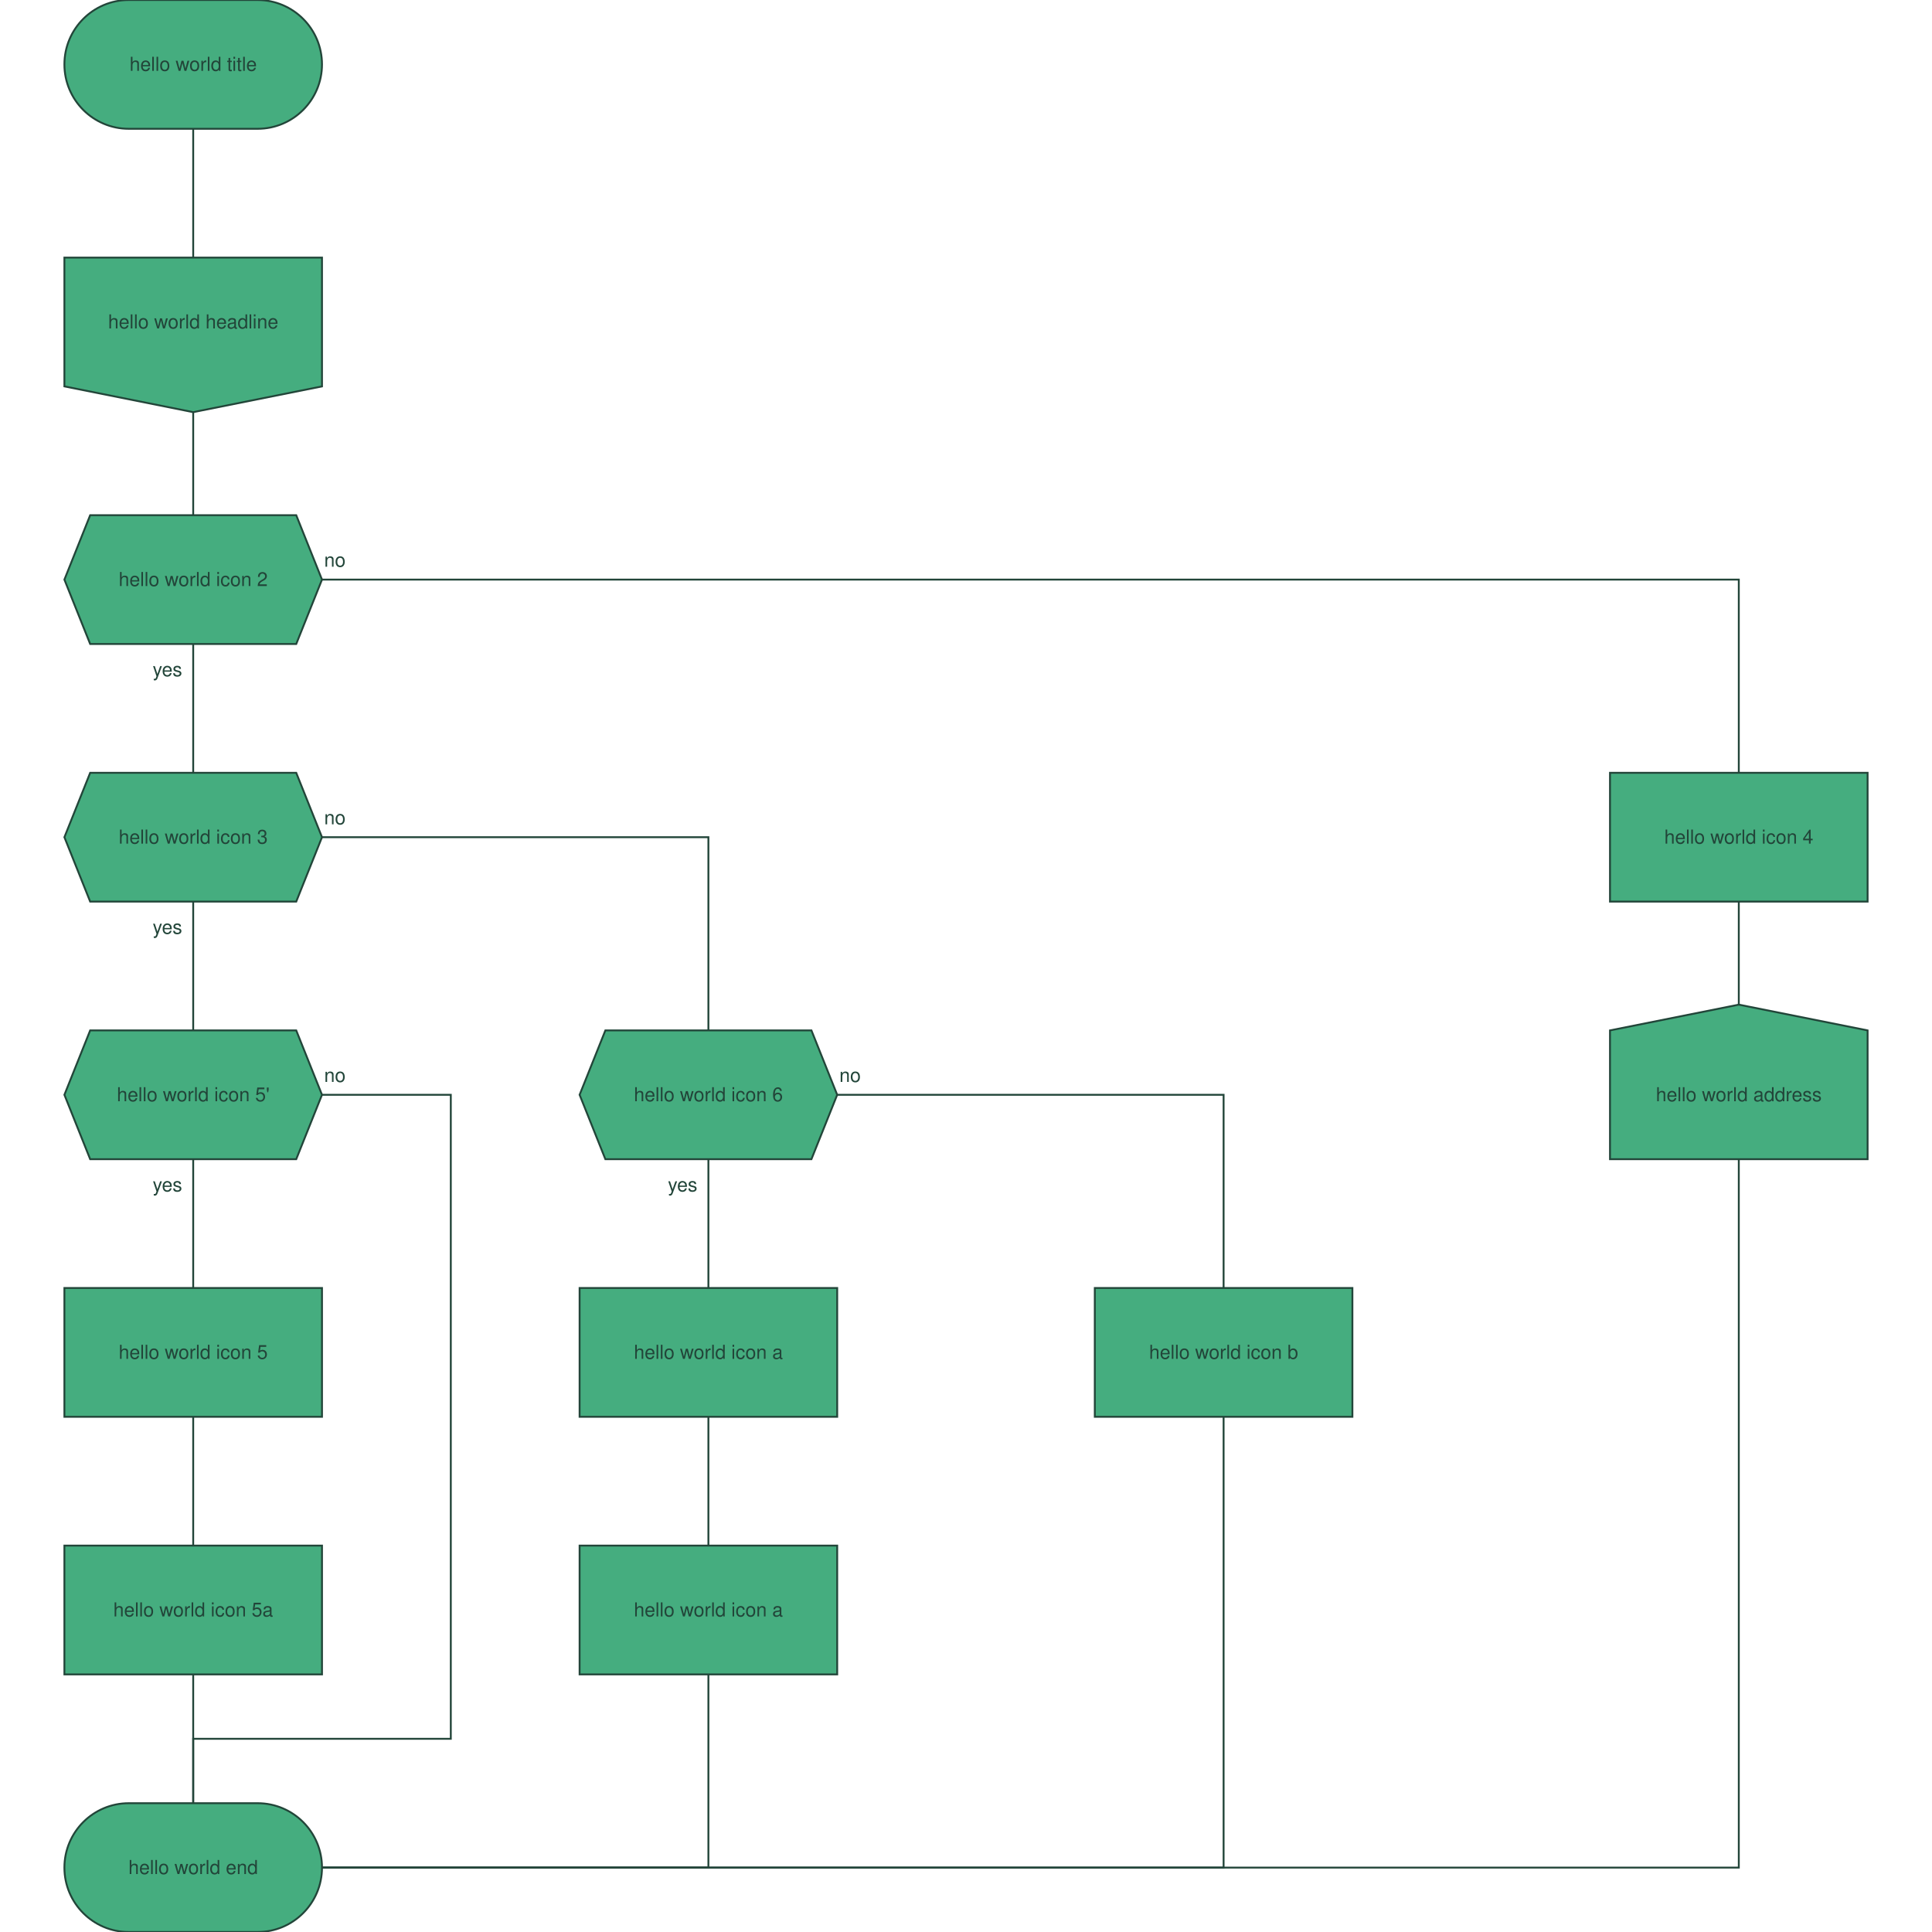
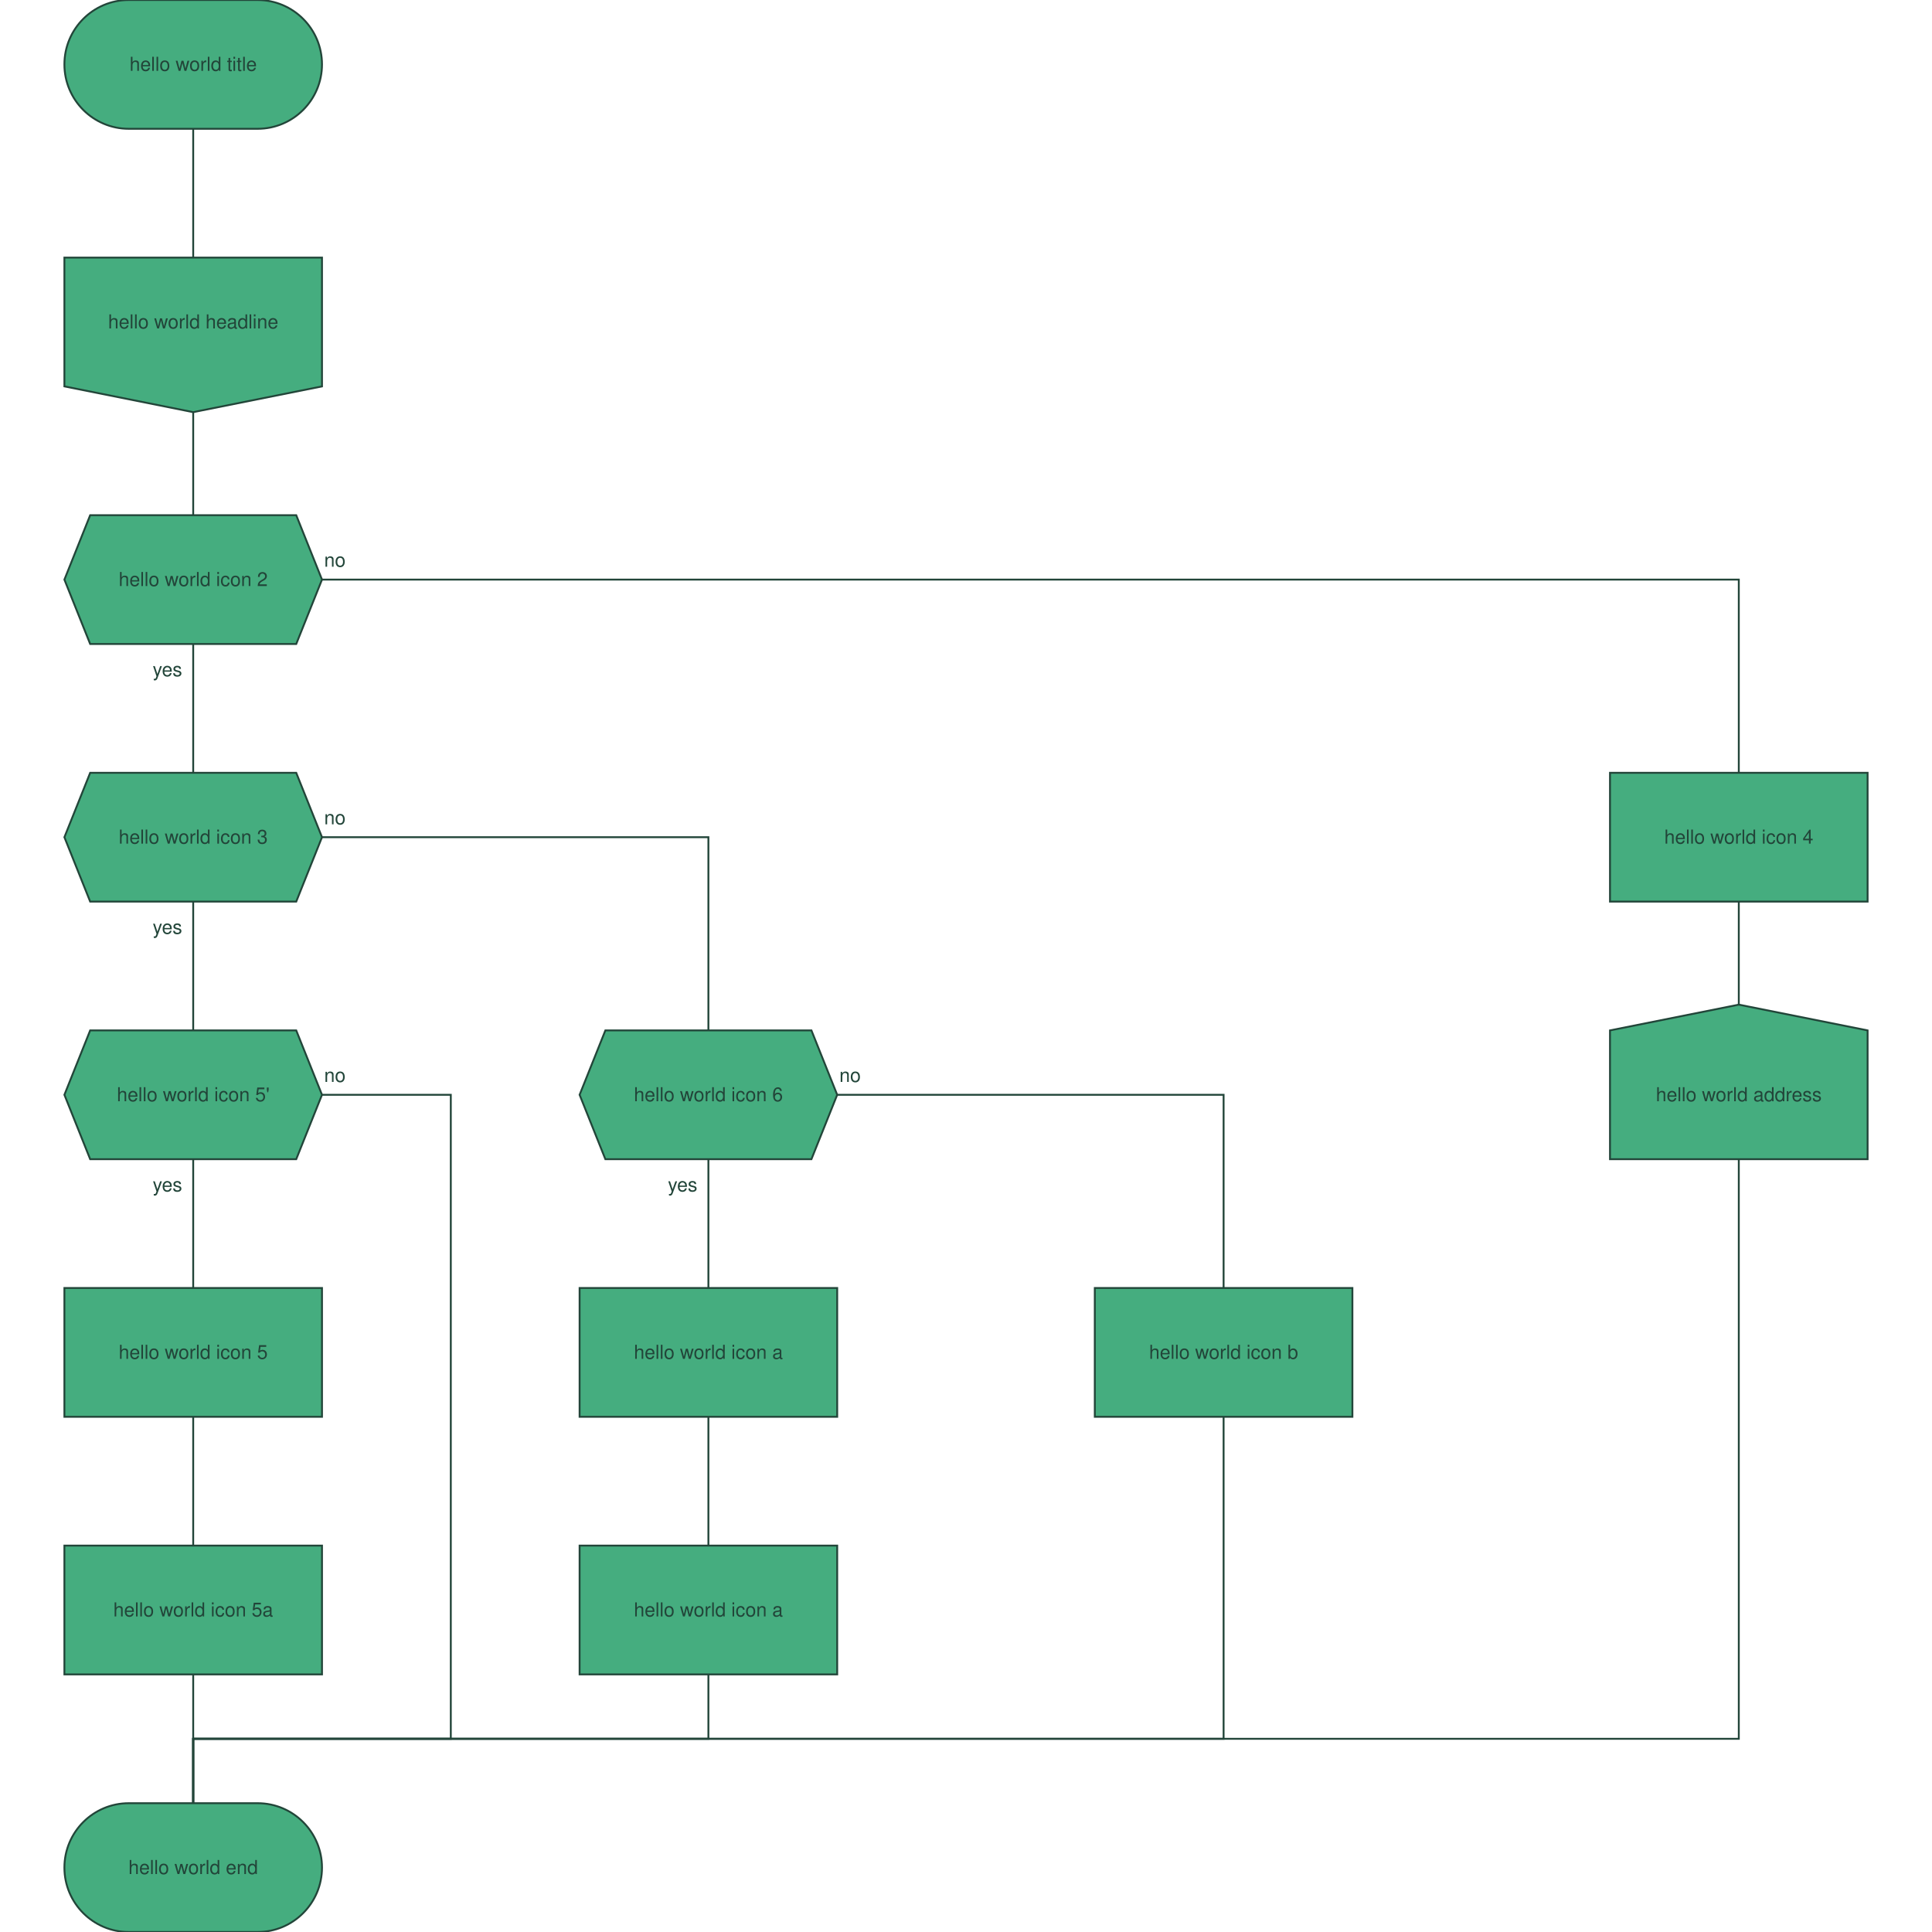
<svg xmlns="http://www.w3.org/2000/svg" font-size="1" viewBox="0.0 0.0 1000.0 1000.0" stroke="rgb(0,0,0)" width="1000" stroke-opacity="1" height="1000" version="1.1">
  <defs />
  <g stroke-linejoin="miter" fill-opacity="0.0" fill="rgb(0,0,0)" stroke="rgb(34,69,57)" stroke-linecap="butt" stroke-miterlimit="10.0" stroke-opacity="1.0" stroke-width="0.966">
-     <path d="M 900,566.667 v 400 h -800 " />
+     <path d="M 900,566.667 v 333.333 h -800 v 66.667 " />
  </g>
  <g stroke-linejoin="miter" fill-opacity="0.0" fill="rgb(0,0,0)" stroke="rgb(34,69,57)" stroke-linecap="butt" stroke-miterlimit="10.0" stroke-opacity="1.0" stroke-width="0.966">
    <path d="M 900,433.333 v 133.333 " />
  </g>
  <g stroke-linejoin="miter" fill-opacity="0.0" fill="rgb(0,0,0)" stroke="rgb(34,69,57)" stroke-linecap="butt" stroke-miterlimit="10.0" stroke-opacity="1.0" stroke-width="0.966">
-     <path d="M 633.333,700 v 266.667 h -533.333 " />
+     <path d="M 633.333,700 v 200 h -533.333 v 66.667 " />
  </g>
  <g stroke-linejoin="miter" fill-opacity="0.0" fill="rgb(0,0,0)" stroke="rgb(34,69,57)" stroke-linecap="butt" stroke-miterlimit="10.0" stroke-opacity="1.0" stroke-width="0.966">
-     <path d="M 366.667,833.333 v 133.333 h -266.667 " />
+     <path d="M 366.667,833.333 v 66.667 h -266.667 v 66.667 " />
  </g>
  <g stroke-linejoin="miter" fill-opacity="0.0" fill="rgb(0,0,0)" stroke="rgb(34,69,57)" stroke-linecap="butt" stroke-miterlimit="10.0" stroke-opacity="1.0" stroke-width="0.966">
    <path d="M 366.667,700 v 133.333 " />
  </g>
  <g stroke-linejoin="miter" fill-opacity="0.0" fill="rgb(0,0,0)" stroke="rgb(34,69,57)" stroke-linecap="butt" stroke-miterlimit="10.0" stroke-opacity="1.0" stroke-width="0.966">
    <path d="M 366.667,566.667 h 266.667 v 133.333 " />
  </g>
  <g stroke-linejoin="miter" fill-opacity="0.0" fill="rgb(0,0,0)" stroke="rgb(34,69,57)" stroke-linecap="butt" stroke-miterlimit="10.0" stroke-opacity="1.0" stroke-width="0.966">
    <path d="M 366.667,566.667 v 133.333 " />
  </g>
  <g stroke-linejoin="miter" fill-opacity="0.0" fill="rgb(0,0,0)" stroke="rgb(34,69,57)" stroke-linecap="butt" stroke-miterlimit="10.0" stroke-opacity="1.0" stroke-width="0.966">
    <path d="M 100,833.333 v 133.333 " />
  </g>
  <g stroke-linejoin="miter" fill-opacity="0.0" fill="rgb(0,0,0)" stroke="rgb(34,69,57)" stroke-linecap="butt" stroke-miterlimit="10.0" stroke-opacity="1.0" stroke-width="0.966">
    <path d="M 100,700 v 133.333 " />
  </g>
  <g stroke-linejoin="miter" fill-opacity="0.0" fill="rgb(0,0,0)" stroke="rgb(34,69,57)" stroke-linecap="butt" stroke-miterlimit="10.0" stroke-opacity="1.0" stroke-width="0.966">
    <path d="M 100,566.667 h 133.333 v 333.333 h -133.333 v 66.667 " />
  </g>
  <g stroke-linejoin="miter" fill-opacity="0.0" fill="rgb(0,0,0)" stroke="rgb(34,69,57)" stroke-linecap="butt" stroke-miterlimit="10.0" stroke-opacity="1.0" stroke-width="0.966">
    <path d="M 100,566.667 v 133.333 " />
  </g>
  <g stroke-linejoin="miter" fill-opacity="0.0" fill="rgb(0,0,0)" stroke="rgb(34,69,57)" stroke-linecap="butt" stroke-miterlimit="10.0" stroke-opacity="1.0" stroke-width="0.966">
    <path d="M 100,433.333 h 266.667 v 133.333 " />
  </g>
  <g stroke-linejoin="miter" fill-opacity="0.0" fill="rgb(0,0,0)" stroke="rgb(34,69,57)" stroke-linecap="butt" stroke-miterlimit="10.0" stroke-opacity="1.0" stroke-width="0.966">
    <path d="M 100,433.333 v 133.333 " />
  </g>
  <g stroke-linejoin="miter" fill-opacity="0.0" fill="rgb(0,0,0)" stroke="rgb(34,69,57)" stroke-linecap="butt" stroke-miterlimit="10.0" stroke-opacity="1.0" stroke-width="0.966">
    <path d="M 100,300 h 800 v 133.333 " />
  </g>
  <g stroke-linejoin="miter" fill-opacity="0.0" fill="rgb(0,0,0)" stroke="rgb(34,69,57)" stroke-linecap="butt" stroke-miterlimit="10.0" stroke-opacity="1.0" stroke-width="0.966">
    <path d="M 100,300 v 133.333 " />
  </g>
  <g stroke-linejoin="miter" fill-opacity="0.0" fill="rgb(0,0,0)" stroke="rgb(34,69,57)" stroke-linecap="butt" stroke-miterlimit="10.0" stroke-opacity="1.0" stroke-width="0.966">
    <path d="M 100,166.667 v 133.333 " />
  </g>
  <g stroke-linejoin="miter" fill-opacity="0.0" fill="rgb(0,0,0)" stroke="rgb(34,69,57)" stroke-linecap="butt" stroke-miterlimit="10.0" stroke-opacity="1.0" stroke-width="0.966">
    <path d="M 100,33.333 v 133.333 " />
  </g>
  <g stroke-linejoin="miter" fill-opacity="1.0" fill="rgb(69,173,127)" stroke="rgb(34,69,57)" stroke-linecap="butt" stroke-miterlimit="10.0" stroke-opacity="1.0" stroke-width="0.966">
    <path d="M 833.333,600 v -66.667 l 66.667,-13.333 l 66.667,13.333 v 66.667 h -133.333 Z" />
  </g>
  <g stroke-linejoin="miter" fill-opacity="1.0" font-size="10.0px" fill="rgb(34,69,57)" stroke="rgb(0,0,0)" font-weight="300" font-family="helvetica" stroke-linecap="butt" stroke-miterlimit="10.0" stroke-opacity="1.0" stroke-width="3.864">
    <text transform="matrix(1,0,0,1,900,566.6667)" stroke="none" dominant-baseline="middle" text-anchor="middle">hello world address</text>
  </g>
  <g stroke-linejoin="miter" fill-opacity="1.0" fill="rgb(69,173,127)" stroke="rgb(34,69,57)" stroke-linecap="butt" stroke-miterlimit="10.0" stroke-opacity="1.0" stroke-width="0.966">
    <path d="M 966.667,466.667 l -0,-66.667 h -133.333 l -0,66.667 Z" />
  </g>
  <g stroke-linejoin="miter" fill-opacity="1.0" font-size="10.0px" fill="rgb(34,69,57)" stroke="rgb(0,0,0)" font-weight="300" font-family="helvetica" stroke-linecap="butt" stroke-miterlimit="10.0" stroke-opacity="1.0" stroke-width="3.864">
    <text transform="matrix(1,0,0,1,900,433.3333)" stroke="none" dominant-baseline="middle" text-anchor="middle">hello world icon 4</text>
  </g>
  <g stroke-linejoin="miter" fill-opacity="1.0" fill="rgb(69,173,127)" stroke="rgb(34,69,57)" stroke-linecap="butt" stroke-miterlimit="10.0" stroke-opacity="1.0" stroke-width="0.966">
    <path d="M 700,733.333 l -0,-66.667 h -133.333 l -0,66.667 Z" />
  </g>
  <g stroke-linejoin="miter" fill-opacity="1.0" font-size="10.0px" fill="rgb(34,69,57)" stroke="rgb(0,0,0)" font-weight="300" font-family="helvetica" stroke-linecap="butt" stroke-miterlimit="10.0" stroke-opacity="1.0" stroke-width="3.864">
    <text transform="matrix(1,0,0,1,633.3333,700)" stroke="none" dominant-baseline="middle" text-anchor="middle">hello world icon b</text>
  </g>
  <g stroke-linejoin="miter" fill-opacity="1.0" fill="rgb(69,173,127)" stroke="rgb(34,69,57)" stroke-linecap="butt" stroke-miterlimit="10.0" stroke-opacity="1.0" stroke-width="0.966">
    <path d="M 433.333,866.667 l -0,-66.667 h -133.333 l -0,66.667 Z" />
  </g>
  <g stroke-linejoin="miter" fill-opacity="1.0" font-size="10.0px" fill="rgb(34,69,57)" stroke="rgb(0,0,0)" font-weight="300" font-family="helvetica" stroke-linecap="butt" stroke-miterlimit="10.0" stroke-opacity="1.0" stroke-width="3.864">
    <text transform="matrix(1,0,0,1,366.6667,833.3333)" stroke="none" dominant-baseline="middle" text-anchor="middle">hello world icon a</text>
  </g>
  <g stroke-linejoin="miter" fill-opacity="1.0" fill="rgb(69,173,127)" stroke="rgb(34,69,57)" stroke-linecap="butt" stroke-miterlimit="10.0" stroke-opacity="1.0" stroke-width="0.966">
    <path d="M 433.333,733.333 l -0,-66.667 h -133.333 l -0,66.667 Z" />
  </g>
  <g stroke-linejoin="miter" fill-opacity="1.0" font-size="10.0px" fill="rgb(34,69,57)" stroke="rgb(0,0,0)" font-weight="300" font-family="helvetica" stroke-linecap="butt" stroke-miterlimit="10.0" stroke-opacity="1.0" stroke-width="3.864">
    <text transform="matrix(1,0,0,1,366.6667,700)" stroke="none" dominant-baseline="middle" text-anchor="middle">hello world icon a</text>
  </g>
  <g stroke-linejoin="miter" fill-opacity="1.0" fill="rgb(69,173,127)" stroke="rgb(34,69,57)" stroke-linecap="butt" stroke-miterlimit="10.0" stroke-opacity="1.0" stroke-width="0.966">
    <path d="M 313.333,600 l -13.333,-33.333 l 13.333,-33.333 h 106.667 l 13.333,33.333 l -13.333,33.333 h -106.667 Z" />
  </g>
  <g stroke-linejoin="miter" fill-opacity="1.0" font-size="10.0px" fill="rgb(34,69,57)" stroke="rgb(0,0,0)" font-weight="300" font-family="helvetica" stroke-linecap="butt" stroke-miterlimit="10.0" stroke-opacity="1.0" stroke-width="3.864">
    <text transform="matrix(1,0,0,1,440,556.6667)" stroke="none" dominant-baseline="middle" text-anchor="middle">no</text>
  </g>
  <g stroke-linejoin="miter" fill-opacity="1.0" font-size="10.0px" fill="rgb(34,69,57)" stroke="rgb(0,0,0)" font-weight="300" font-family="helvetica" stroke-linecap="butt" stroke-miterlimit="10.0" stroke-opacity="1.0" stroke-width="3.864">
    <text transform="matrix(1,0,0,1,353.3333,613.3333)" stroke="none" dominant-baseline="middle" text-anchor="middle">yes</text>
  </g>
  <g stroke-linejoin="miter" fill-opacity="1.0" font-size="10.0px" fill="rgb(34,69,57)" stroke="rgb(0,0,0)" font-weight="300" font-family="helvetica" stroke-linecap="butt" stroke-miterlimit="10.0" stroke-opacity="1.0" stroke-width="3.864">
    <text transform="matrix(1,0,0,1,366.6667,566.6667)" stroke="none" dominant-baseline="middle" text-anchor="middle">hello world icon 6</text>
  </g>
  <g stroke-linejoin="miter" fill-opacity="1.0" fill="rgb(69,173,127)" stroke="rgb(34,69,57)" stroke-linecap="butt" stroke-miterlimit="10.0" stroke-opacity="1.0" stroke-width="0.966">
    <path d="M 166.667,966.667 h 0 c 0,-18.41 -14.924,-33.333 -33.333 -33.333h -66.667 c -18.41,-0 -33.333,14.924 -33.333 33.333h 0 c -0,18.41 14.924,33.333 33.333 33.333h 66.667 c 18.41,0 33.333,-14.924 33.333 -33.333Z" />
  </g>
  <g stroke-linejoin="miter" fill-opacity="1.0" font-size="10.0px" fill="rgb(34,69,57)" stroke="rgb(0,0,0)" font-weight="300" font-family="helvetica" stroke-linecap="butt" stroke-miterlimit="10.0" stroke-opacity="1.0" stroke-width="3.864">
    <text transform="matrix(1,0,0,1,100,966.6667)" stroke="none" dominant-baseline="middle" text-anchor="middle">hello world end</text>
  </g>
  <g stroke-linejoin="miter" fill-opacity="1.0" fill="rgb(69,173,127)" stroke="rgb(34,69,57)" stroke-linecap="butt" stroke-miterlimit="10.0" stroke-opacity="1.0" stroke-width="0.966">
    <path d="M 166.667,866.667 l -0,-66.667 h -133.333 l -0,66.667 Z" />
  </g>
  <g stroke-linejoin="miter" fill-opacity="1.0" font-size="10.0px" fill="rgb(34,69,57)" stroke="rgb(0,0,0)" font-weight="300" font-family="helvetica" stroke-linecap="butt" stroke-miterlimit="10.0" stroke-opacity="1.0" stroke-width="3.864">
    <text transform="matrix(1,0,0,1,100,833.3333)" stroke="none" dominant-baseline="middle" text-anchor="middle">hello world icon 5a</text>
  </g>
  <g stroke-linejoin="miter" fill-opacity="1.0" fill="rgb(69,173,127)" stroke="rgb(34,69,57)" stroke-linecap="butt" stroke-miterlimit="10.0" stroke-opacity="1.0" stroke-width="0.966">
    <path d="M 166.667,733.333 l -0,-66.667 h -133.333 l -0,66.667 Z" />
  </g>
  <g stroke-linejoin="miter" fill-opacity="1.0" font-size="10.0px" fill="rgb(34,69,57)" stroke="rgb(0,0,0)" font-weight="300" font-family="helvetica" stroke-linecap="butt" stroke-miterlimit="10.0" stroke-opacity="1.0" stroke-width="3.864">
    <text transform="matrix(1,0,0,1,100,700)" stroke="none" dominant-baseline="middle" text-anchor="middle">hello world icon 5</text>
  </g>
  <g stroke-linejoin="miter" fill-opacity="1.0" fill="rgb(69,173,127)" stroke="rgb(34,69,57)" stroke-linecap="butt" stroke-miterlimit="10.0" stroke-opacity="1.0" stroke-width="0.966">
    <path d="M 46.667,600 l -13.333,-33.333 l 13.333,-33.333 h 106.667 l 13.333,33.333 l -13.333,33.333 h -106.667 Z" />
  </g>
  <g stroke-linejoin="miter" fill-opacity="1.0" font-size="10.0px" fill="rgb(34,69,57)" stroke="rgb(0,0,0)" font-weight="300" font-family="helvetica" stroke-linecap="butt" stroke-miterlimit="10.0" stroke-opacity="1.0" stroke-width="3.864">
    <text transform="matrix(1,0,0,1,173.3333,556.6667)" stroke="none" dominant-baseline="middle" text-anchor="middle">no</text>
  </g>
  <g stroke-linejoin="miter" fill-opacity="1.0" font-size="10.0px" fill="rgb(34,69,57)" stroke="rgb(0,0,0)" font-weight="300" font-family="helvetica" stroke-linecap="butt" stroke-miterlimit="10.0" stroke-opacity="1.0" stroke-width="3.864">
    <text transform="matrix(1,0,0,1,86.6667,613.3333)" stroke="none" dominant-baseline="middle" text-anchor="middle">yes</text>
  </g>
  <g stroke-linejoin="miter" fill-opacity="1.0" font-size="10.0px" fill="rgb(34,69,57)" stroke="rgb(0,0,0)" font-weight="300" font-family="helvetica" stroke-linecap="butt" stroke-miterlimit="10.0" stroke-opacity="1.0" stroke-width="3.864">
    <text transform="matrix(1,0,0,1,100,566.6667)" stroke="none" dominant-baseline="middle" text-anchor="middle">hello world icon 5'</text>
  </g>
  <g stroke-linejoin="miter" fill-opacity="1.0" fill="rgb(69,173,127)" stroke="rgb(34,69,57)" stroke-linecap="butt" stroke-miterlimit="10.0" stroke-opacity="1.0" stroke-width="0.966">
    <path d="M 46.667,466.667 l -13.333,-33.333 l 13.333,-33.333 h 106.667 l 13.333,33.333 l -13.333,33.333 h -106.667 Z" />
  </g>
  <g stroke-linejoin="miter" fill-opacity="1.0" font-size="10.0px" fill="rgb(34,69,57)" stroke="rgb(0,0,0)" font-weight="300" font-family="helvetica" stroke-linecap="butt" stroke-miterlimit="10.0" stroke-opacity="1.0" stroke-width="3.864">
    <text transform="matrix(1,0,0,1,173.3333,423.3333)" stroke="none" dominant-baseline="middle" text-anchor="middle">no</text>
  </g>
  <g stroke-linejoin="miter" fill-opacity="1.0" font-size="10.0px" fill="rgb(34,69,57)" stroke="rgb(0,0,0)" font-weight="300" font-family="helvetica" stroke-linecap="butt" stroke-miterlimit="10.0" stroke-opacity="1.0" stroke-width="3.864">
    <text transform="matrix(1,0,0,1,86.6667,480)" stroke="none" dominant-baseline="middle" text-anchor="middle">yes</text>
  </g>
  <g stroke-linejoin="miter" fill-opacity="1.0" font-size="10.0px" fill="rgb(34,69,57)" stroke="rgb(0,0,0)" font-weight="300" font-family="helvetica" stroke-linecap="butt" stroke-miterlimit="10.0" stroke-opacity="1.0" stroke-width="3.864">
    <text transform="matrix(1,0,0,1,100,433.3333)" stroke="none" dominant-baseline="middle" text-anchor="middle">hello world icon 3</text>
  </g>
  <g stroke-linejoin="miter" fill-opacity="1.0" fill="rgb(69,173,127)" stroke="rgb(34,69,57)" stroke-linecap="butt" stroke-miterlimit="10.0" stroke-opacity="1.0" stroke-width="0.966">
    <path d="M 46.667,333.333 l -13.333,-33.333 l 13.333,-33.333 h 106.667 l 13.333,33.333 l -13.333,33.333 h -106.667 Z" />
  </g>
  <g stroke-linejoin="miter" fill-opacity="1.0" font-size="10.0px" fill="rgb(34,69,57)" stroke="rgb(0,0,0)" font-weight="300" font-family="helvetica" stroke-linecap="butt" stroke-miterlimit="10.0" stroke-opacity="1.0" stroke-width="3.864">
    <text transform="matrix(1,0,0,1,173.3333,290)" stroke="none" dominant-baseline="middle" text-anchor="middle">no</text>
  </g>
  <g stroke-linejoin="miter" fill-opacity="1.0" font-size="10.0px" fill="rgb(34,69,57)" stroke="rgb(0,0,0)" font-weight="300" font-family="helvetica" stroke-linecap="butt" stroke-miterlimit="10.0" stroke-opacity="1.0" stroke-width="3.864">
    <text transform="matrix(1,0,0,1,86.6667,346.6667)" stroke="none" dominant-baseline="middle" text-anchor="middle">yes</text>
  </g>
  <g stroke-linejoin="miter" fill-opacity="1.0" font-size="10.0px" fill="rgb(34,69,57)" stroke="rgb(0,0,0)" font-weight="300" font-family="helvetica" stroke-linecap="butt" stroke-miterlimit="10.0" stroke-opacity="1.0" stroke-width="3.864">
    <text transform="matrix(1,0,0,1,100,300)" stroke="none" dominant-baseline="middle" text-anchor="middle">hello world icon 2</text>
  </g>
  <g stroke-linejoin="miter" fill-opacity="1.0" fill="rgb(69,173,127)" stroke="rgb(34,69,57)" stroke-linecap="butt" stroke-miterlimit="10.0" stroke-opacity="1.0" stroke-width="0.966">
    <path d="M 33.333,200 v -66.667 h 133.333 v 66.667 l -66.667,13.333 Z" />
  </g>
  <g stroke-linejoin="miter" fill-opacity="1.0" font-size="10.0px" fill="rgb(34,69,57)" stroke="rgb(0,0,0)" font-weight="300" font-family="helvetica" stroke-linecap="butt" stroke-miterlimit="10.0" stroke-opacity="1.0" stroke-width="3.864">
    <text transform="matrix(1,0,0,1,100,166.6667)" stroke="none" dominant-baseline="middle" text-anchor="middle">hello world headline</text>
  </g>
  <g stroke-linejoin="miter" fill-opacity="1.0" fill="rgb(69,173,127)" stroke="rgb(34,69,57)" stroke-linecap="butt" stroke-miterlimit="10.0" stroke-opacity="1.0" stroke-width="0.966">
    <path d="M 166.667,33.333 h 0 c 0,-18.41 -14.924,-33.333 -33.333 -33.333h -66.667 c -18.41,-0 -33.333,14.924 -33.333 33.333h 0 c -0,18.41 14.924,33.333 33.333 33.333h 66.667 c 18.41,0 33.333,-14.924 33.333 -33.333Z" />
  </g>
  <g stroke-linejoin="miter" fill-opacity="1.0" font-size="10.0px" fill="rgb(34,69,57)" stroke="rgb(0,0,0)" font-weight="300" font-family="helvetica" stroke-linecap="butt" stroke-miterlimit="10.0" stroke-opacity="1.0" stroke-width="3.864">
    <text transform="matrix(1,0,0,1,100,33.3333)" stroke="none" dominant-baseline="middle" text-anchor="middle">hello world title</text>
  </g>
</svg>
